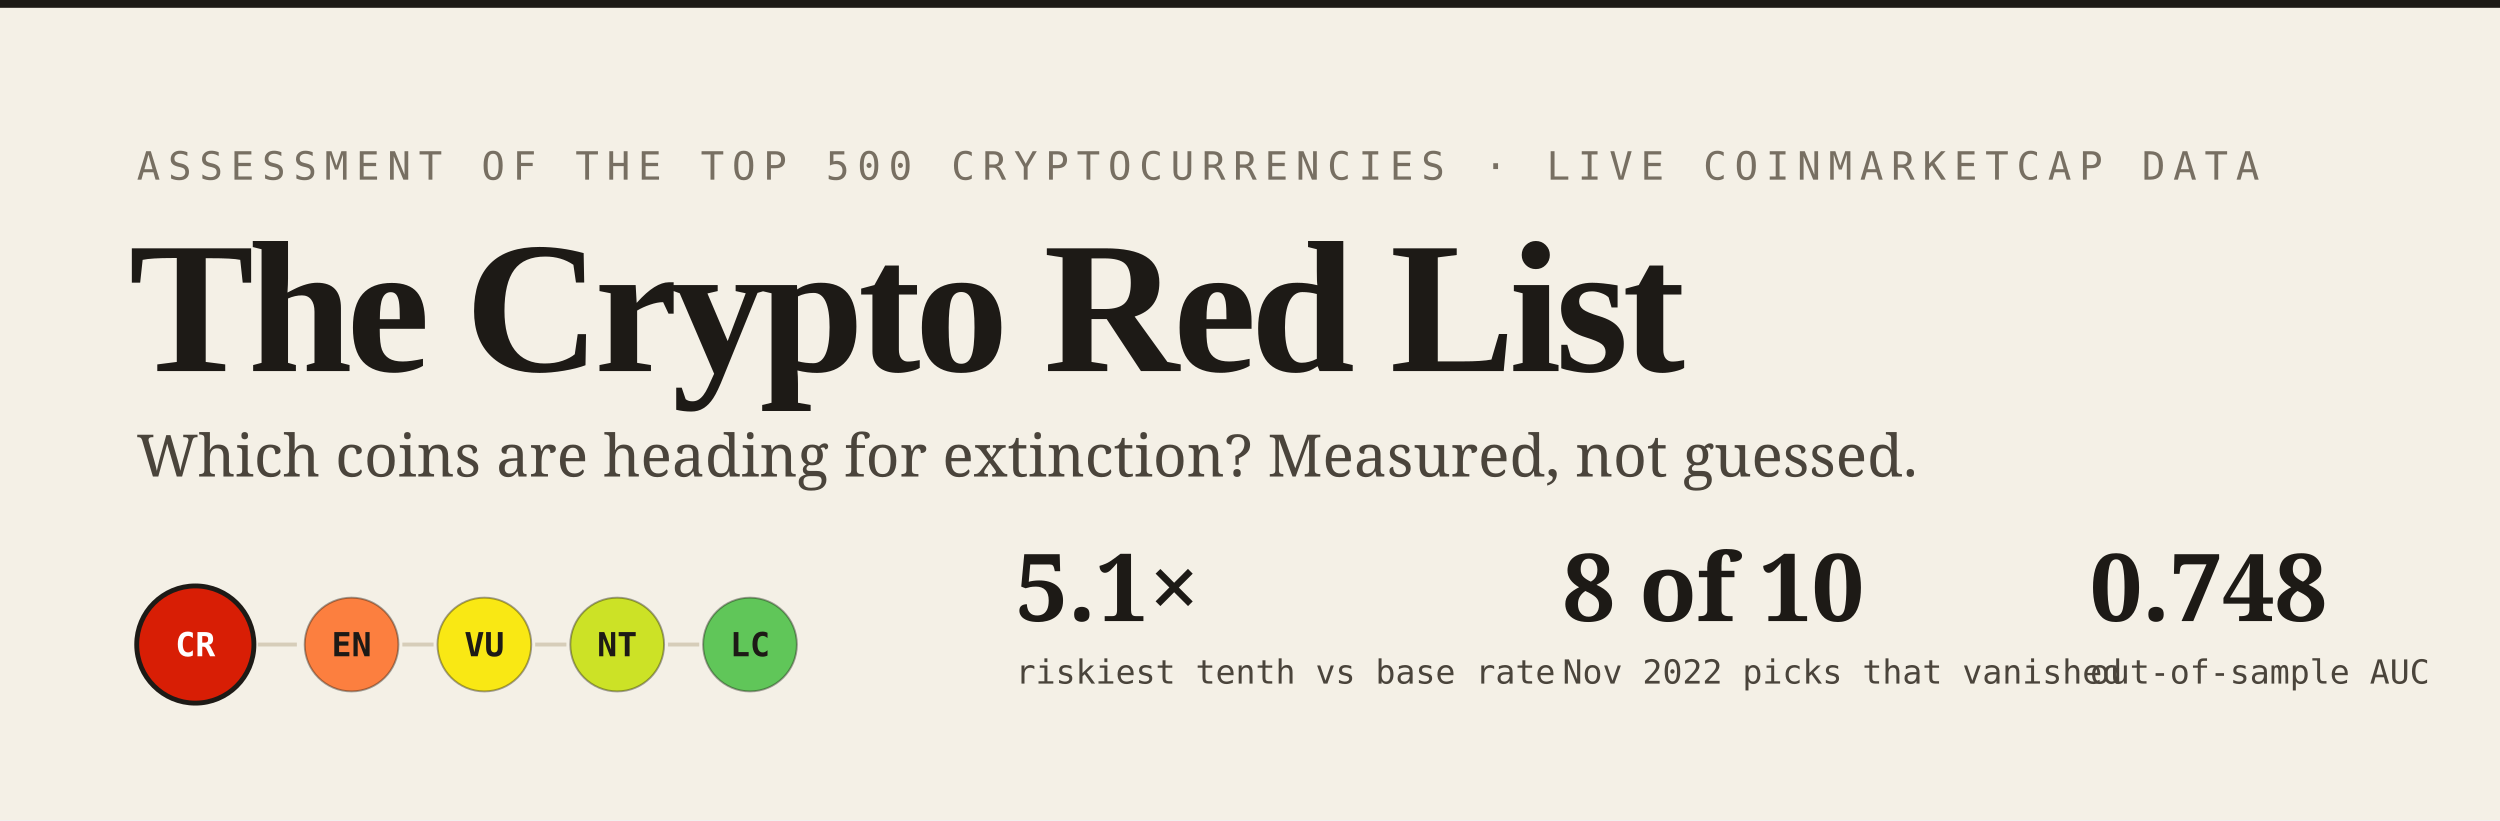
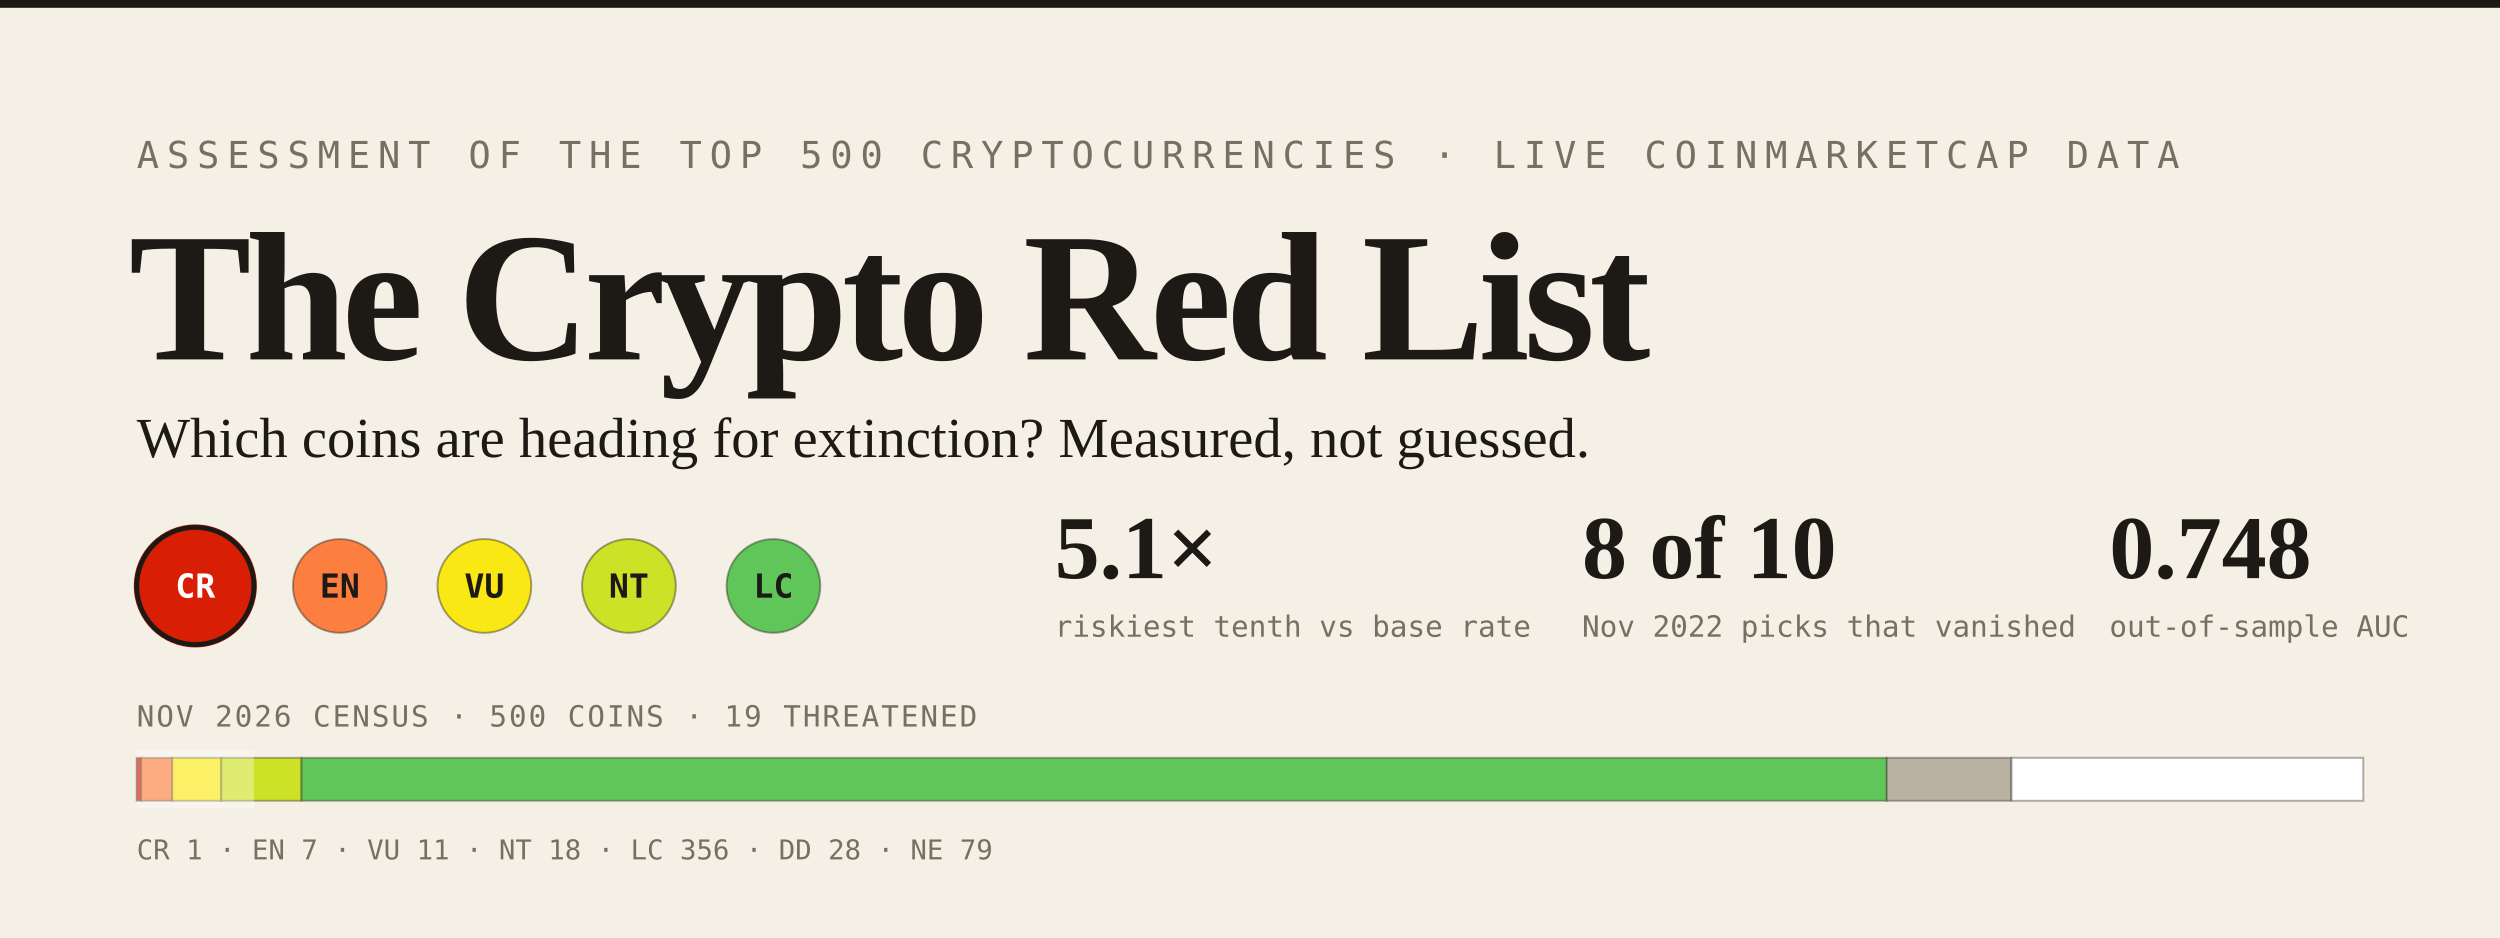
- <svg xmlns="http://www.w3.org/2000/svg" viewBox="0 0 1280 420" width="1280" height="420" role="img" aria-label="The Crypto Red List: an IUCN-style extinction-risk list for the top 500 cryptocurrencies">
-   <rect width="1280" height="420" fill="#f4f0e6" />
+ <svg xmlns="http://www.w3.org/2000/svg" viewBox="0 0 1280 480" width="1280" height="480" role="img" aria-label="The Crypto Red List: an IUCN-style extinction-risk list for the top 500 cryptocurrencies">
+   <style>
+   .t { font-family: Georgia, 'Times New Roman', serif; fill: #1d1a16; }
+   .m { font-family: ui-monospace, SFMono-Regular, Menlo, Consolas, monospace; fill: #776f62; }
+   .up   { animation: up .8s cubic-bezier(.2,.7,.2,1) both; }
+   .fade { animation: fade 1s ease both; }
+   .pop  { transform-box: fill-box; transform-origin: center; animation: pop .7s cubic-bezier(.3,1.6,.5,1) both; }
+   .grow-x { transform-box: fill-box; transform-origin: left center; animation: growx 1.1s cubic-bezier(.2,.7,.2,1) both; }
+   .grow-y { transform-box: fill-box; transform-origin: center bottom; animation: growy 1.2s cubic-bezier(.2,.7,.2,1) both; }
+   @keyframes up    { from { opacity: 0; transform: translateY(14px); } }
+   @keyframes fade  { from { opacity: 0; } }
+   @keyframes pop   { from { opacity: 0; transform: scale(.3); } }
+   @keyframes growx { from { transform: scaleX(0); } }
+   @keyframes growy { from { transform: scaleY(0); } }
+   @media (prefers-reduced-motion: reduce) { * { animation: none !important; } .motion { display: none; } }
+   .wipe { animation: wipe 1.3s cubic-bezier(.7,0,.2,1) .25s both; }
+   @keyframes wipe { from { transform: scaleX(0); } }
+   .ring { transform-box: fill-box; transform-origin: center; animation: ring 2.4s ease-out 2s infinite; }
+   @keyframes ring { 0% { opacity: .9; transform: scale(1); } 80%,100% { opacity: 0; transform: scale(2.1); } }
+   .scan { animation: scan 6s linear 3s infinite; }
+   @keyframes scan { from { transform: translateX(-80px); } to { transform: translateX(1220px); } }</style>
+   <rect width="1280" height="480" fill="#f4f0e6" />
  <line x1="0" y1="2" x2="1280" y2="2" stroke="#1d1a16" stroke-width="4" />
-   <text x="70" y="92" font-family="ui-monospace, Menlo, monospace" font-size="20" letter-spacing="4" fill="#776f62">ASSESSMENT OF THE TOP 500 CRYPTOCURRENCIES · LIVE COINMARKETCAP DATA</text>
-   <text x="66" y="190" font-family="Georgia, 'Times New Roman', serif" font-size="96" font-weight="700" letter-spacing="-3" fill="#1d1a16">The Crypto Red List</text>
-   <text x="70" y="244" font-family="Georgia, serif" font-size="30" fill="#4a443b">Which coins are heading for extinction? Measured, not guessed.</text>
-   <g font-family="ui-monospace, Menlo, monospace" font-size="17" font-weight="700" text-anchor="middle">
-     <circle cx="100" cy="330" r="30" fill="#d81e05" stroke="#1d1a16" stroke-width="2.5" />
-     <text x="100" y="336" fill="#fff">CR</text>
-     <line x1="132" y1="330" x2="152" y2="330" stroke="#d6cdb9" stroke-width="2" />
-     <circle cx="180" cy="330" r="24" fill="#fc7f3f" stroke="#1d1a16" stroke-opacity=".4" />
-     <text x="180" y="336" fill="#1d1a16">EN</text>
-     <line x1="206" y1="330" x2="222" y2="330" stroke="#d6cdb9" stroke-width="2" />
-     <circle cx="248" cy="330" r="24" fill="#f9e814" stroke="#1d1a16" stroke-opacity=".4" />
-     <text x="248" y="336" fill="#1d1a16">VU</text>
-     <line x1="274" y1="330" x2="290" y2="330" stroke="#d6cdb9" stroke-width="2" />
-     <circle cx="316" cy="330" r="24" fill="#cce226" stroke="#1d1a16" stroke-opacity=".4" />
-     <text x="316" y="336" fill="#1d1a16">NT</text>
-     <line x1="342" y1="330" x2="358" y2="330" stroke="#d6cdb9" stroke-width="2" />
-     <circle cx="384" cy="330" r="24" fill="#60c659" stroke="#1d1a16" stroke-opacity=".4" />
-     <text x="384" y="336" fill="#1d1a16">LC</text>
+   <text x="70" y="86" class="m fade" font-size="19" letter-spacing="4">ASSESSMENT OF THE TOP 500 CRYPTOCURRENCIES · LIVE COINMARKETCAP DATA</text>
+   <clipPath id="title">
+     <rect class="wipe" style="transform-box:fill-box;transform-origin:left" x="60" y="100" width="900" height="110" />
+   </clipPath>
+   <text x="66" y="184" class="t" font-size="94" font-weight="700" letter-spacing="-3" clip-path="url(#title)">The Crypto Red List</text>
+   <text x="70" y="234" class="t up" style="animation-delay:0.90s" font-size="29" fill="#4a443b">Which coins are heading for extinction? Measured, not guessed.</text>
+   <circle class="ring motion" cx="100" cy="300" r="30" fill="none" stroke="#d81e05" stroke-width="3" />
+   <g class="pop" style="animation-delay:1.10s">
+     <circle cx="100" cy="300" r="30" fill="#d81e05" stroke="#1d1a16" stroke-opacity="1" stroke-width="2.5" />
+     <text x="100" y="306" text-anchor="middle" font-family="ui-monospace, SFMono-Regular, Menlo, Consolas, monospace" font-size="17" font-weight="700" fill="#fff">CR</text>
  </g>
-   <g font-family="Georgia, serif" fill="#1d1a16">
-     <text x="520" y="318" font-size="48" font-weight="700">5.1×</text>
-     <text x="520" y="350" font-size="17" fill="#4a443b" font-family="ui-monospace, Menlo, monospace">riskiest tenth vs base rate</text>
-     <text x="800" y="318" font-size="48" font-weight="700">8 of 10</text>
-     <text x="800" y="350" font-size="17" fill="#4a443b" font-family="ui-monospace, Menlo, monospace">Nov 2022 picks that vanished</text>
-     <text x="1070" y="318" font-size="48" font-weight="700">0.748</text>
-     <text x="1070" y="350" font-size="17" fill="#4a443b" font-family="ui-monospace, Menlo, monospace">out-of-sample AUC</text>
+   <g class="pop" style="animation-delay:1.24s">
+     <circle cx="174" cy="300" r="24" fill="#fc7f3f" stroke="#1d1a16" stroke-opacity="0.4" stroke-width="1" />
+     <text x="174" y="306" text-anchor="middle" font-family="ui-monospace, SFMono-Regular, Menlo, Consolas, monospace" font-size="17" font-weight="700" fill="#1d1a16">EN</text>
  </g>
+   <g class="pop" style="animation-delay:1.38s">
+     <circle cx="248" cy="300" r="24" fill="#f9e814" stroke="#1d1a16" stroke-opacity="0.4" stroke-width="1" />
+     <text x="248" y="306" text-anchor="middle" font-family="ui-monospace, SFMono-Regular, Menlo, Consolas, monospace" font-size="17" font-weight="700" fill="#1d1a16">VU</text>
+   </g>
+   <g class="pop" style="animation-delay:1.52s">
+     <circle cx="322" cy="300" r="24" fill="#cce226" stroke="#1d1a16" stroke-opacity="0.4" stroke-width="1" />
+     <text x="322" y="306" text-anchor="middle" font-family="ui-monospace, SFMono-Regular, Menlo, Consolas, monospace" font-size="17" font-weight="700" fill="#1d1a16">NT</text>
+   </g>
+   <g class="pop" style="animation-delay:1.66s">
+     <circle cx="396" cy="300" r="24" fill="#60c659" stroke="#1d1a16" stroke-opacity="0.4" stroke-width="1" />
+     <text x="396" y="306" text-anchor="middle" font-family="ui-monospace, SFMono-Regular, Menlo, Consolas, monospace" font-size="17" font-weight="700" fill="#1d1a16">LC</text>
+   </g>
+   <g class="up" style="animation-delay:1.60s">
+     <text x="540" y="296" class="t" font-size="46" font-weight="700">5.1×</text>
+     <text x="540" y="326" class="m" font-size="15">riskiest tenth vs base rate</text>
+   </g>
+   <g class="up" style="animation-delay:1.78s">
+     <text x="810" y="296" class="t" font-size="46" font-weight="700">8 of 10</text>
+     <text x="810" y="326" class="m" font-size="15">Nov 2022 picks that vanished</text>
+   </g>
+   <g class="up" style="animation-delay:1.96s">
+     <text x="1080" y="296" class="t" font-size="46" font-weight="700">0.748</text>
+     <text x="1080" y="326" class="m" font-size="15">out-of-sample AUC</text>
+   </g>
+   <text x="70" y="372" class="m fade" style="animation-delay:1.90s" font-size="15" letter-spacing="1">NOV 2026 CENSUS · 500 COINS · 19 THREATENED</text>
+   <rect class="grow-x" style="animation-delay:2.00s" x="70.0" y="388" width="2.5" height="22" fill="#d81e05" stroke="#1d1a16" stroke-opacity=".35" stroke-width="1" />
+   <rect class="grow-x" style="animation-delay:2.12s" x="72.3" y="388" width="16.0" height="22" fill="#fc7f3f" stroke="#1d1a16" stroke-opacity=".35" stroke-width="1" />
+   <rect class="grow-x" style="animation-delay:2.24s" x="88.2" y="388" width="25.1" height="22" fill="#f9e814" stroke="#1d1a16" stroke-opacity=".35" stroke-width="1" />
+   <rect class="grow-x" style="animation-delay:2.36s" x="113.3" y="388" width="41.0" height="22" fill="#cce226" stroke="#1d1a16" stroke-opacity=".35" stroke-width="1" />
+   <rect class="grow-x" style="animation-delay:2.48s" x="154.4" y="388" width="811.7" height="22" fill="#60c659" stroke="#1d1a16" stroke-opacity=".35" stroke-width="1" />
+   <rect class="grow-x" style="animation-delay:2.60s" x="966.0" y="388" width="63.8" height="22" fill="#b9b2a3" stroke="#1d1a16" stroke-opacity=".35" stroke-width="1" />
+   <rect class="grow-x" style="animation-delay:2.72s" x="1029.9" y="388" width="180.1" height="22" fill="#ffffff" stroke="#1d1a16" stroke-opacity=".35" stroke-width="1" />
+   <rect class="scan motion" x="70" y="384" width="60" height="30" fill="#fff" opacity=".35" />
+   <text x="70" y="440" class="m fade" style="animation-delay:2.90s" font-size="14">CR 1  ·  EN 7  ·  VU 11  ·  NT 18  ·  LC 356  ·  DD 28  ·  NE 79</text>
</svg>
